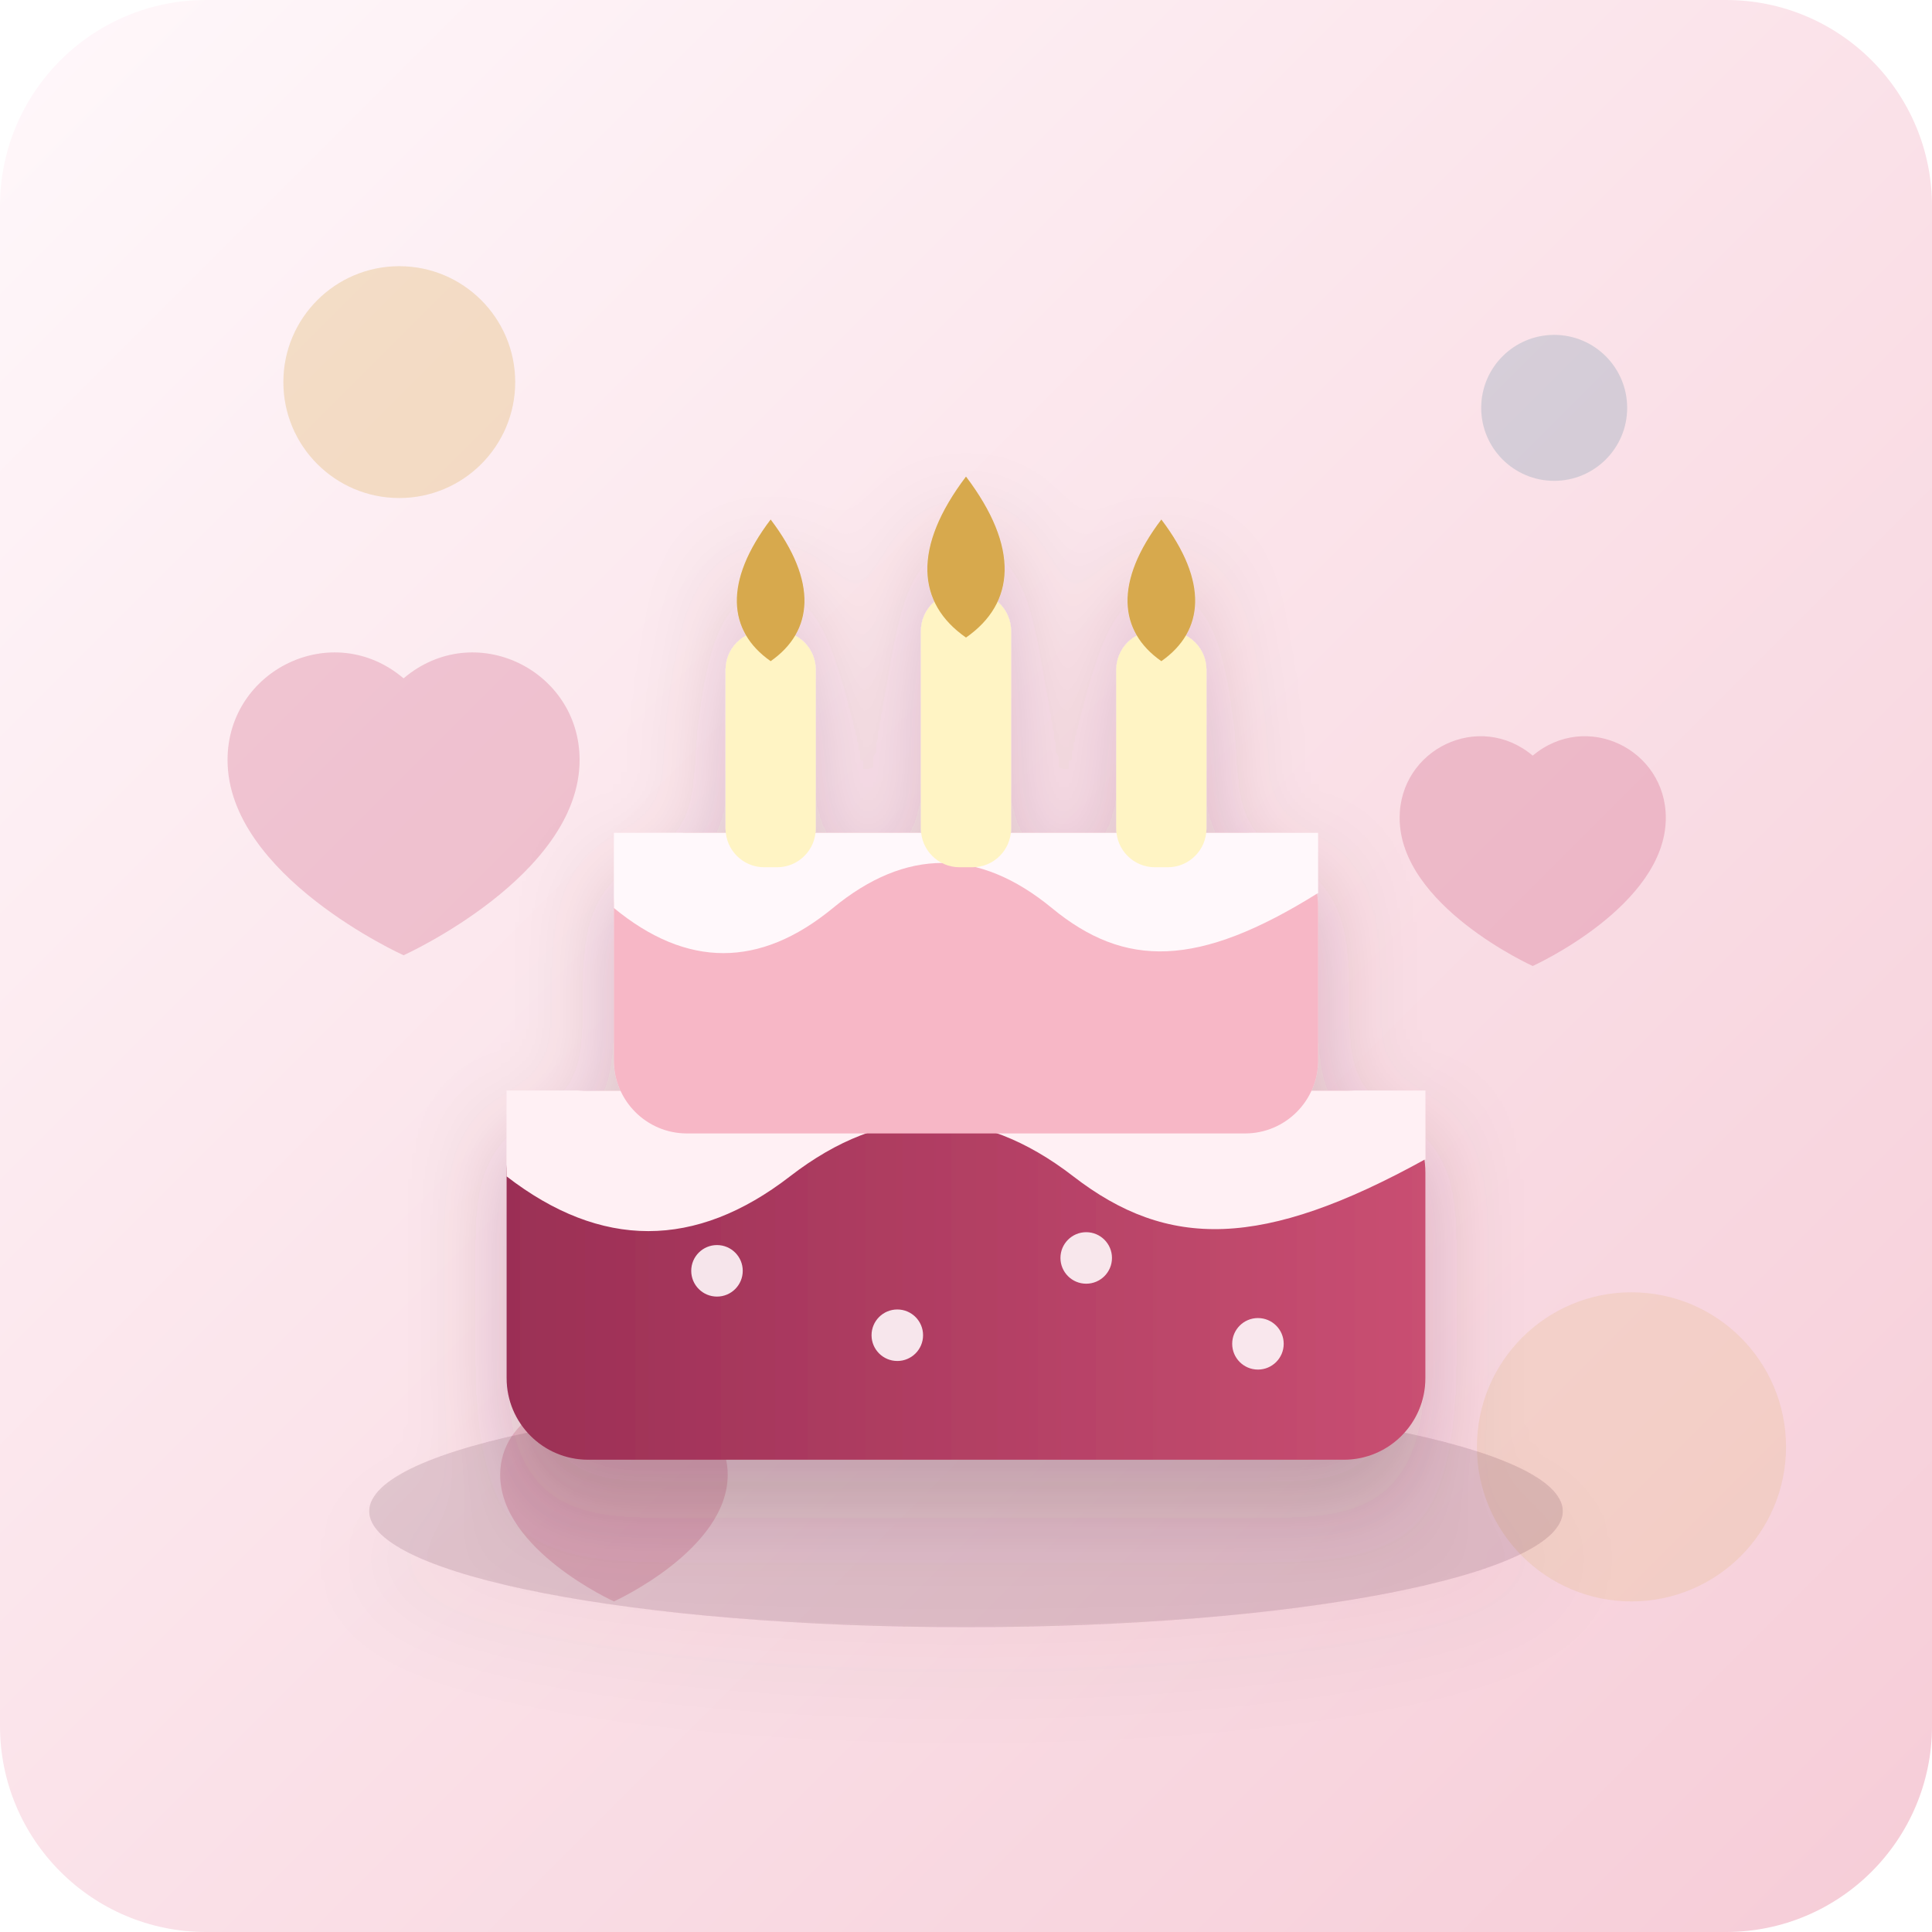
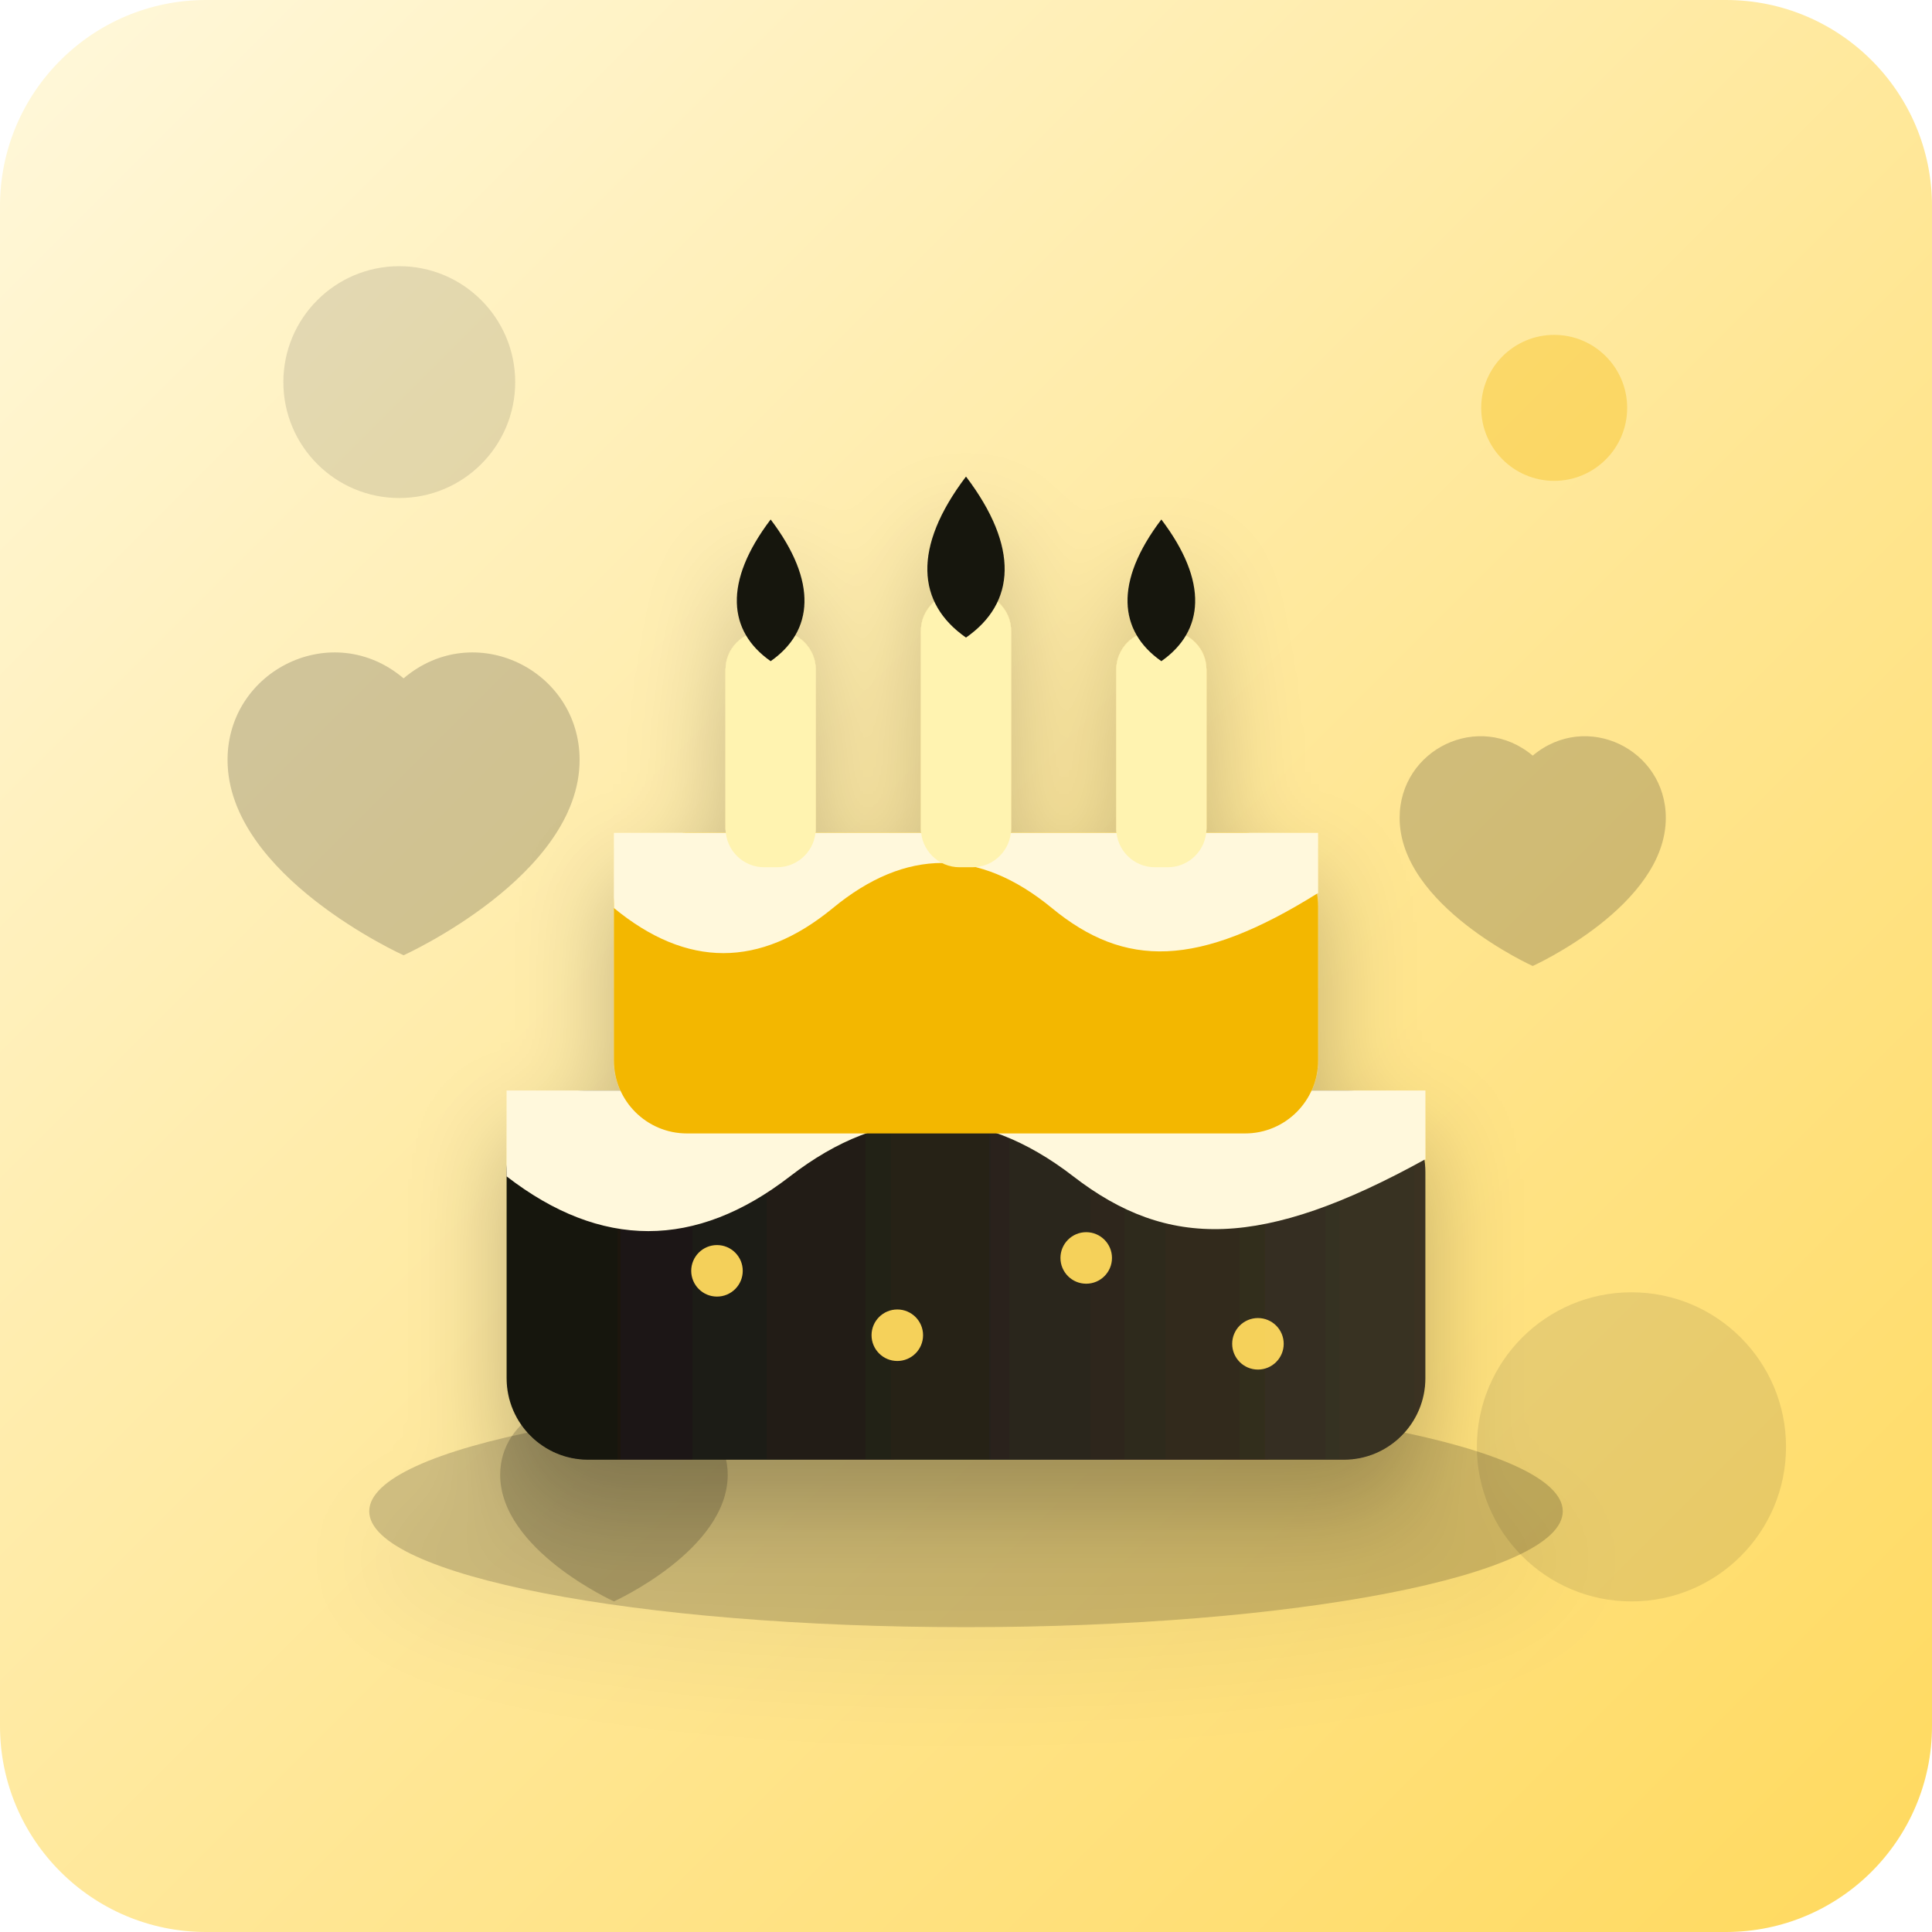
<svg xmlns="http://www.w3.org/2000/svg" viewBox="0 0 900 900" role="img" aria-label="Pastel de cumpleaños con corazones">
  <defs>
    <linearGradient id="bg" x1="0" x2="1" y1="0" y2="1">
-       <stop offset="0" stop-color="#fff8fb" />
-       <stop offset="1" stop-color="#f6ccd7" />
+       <stop offset="0" stop-color="#fff8dc" />
+       <stop offset="1" stop-color="#ffd95d" />
    </linearGradient>
    <linearGradient id="cake" x1="0" x2="1">
-       <stop offset="0" stop-color="#9b2f55" />
-       <stop offset="1" stop-color="#c94f72" />
+       <stop offset="0" stop-color="#15130f" />
+       <stop offset="1" stop-color="#3a3323" />
    </linearGradient>
    <filter id="shadow" x="-20%" y="-20%" width="140%" height="140%">
-       <feDropShadow dx="0" dy="22" stdDeviation="22" flood-color="#5c253b" flood-opacity=".22" />
+       <feDropShadow dx="0" dy="22" stdDeviation="22" flood-color="#11100d" flood-opacity=".24" />
    </filter>
  </defs>
  <rect width="900" height="900" rx="96" fill="url(#bg)" />
-   <circle cx="186" cy="178" r="54" fill="#d7a94d" opacity=".28" />
-   <circle cx="724" cy="190" r="34" fill="#2e7188" opacity=".18" />
-   <circle cx="760" cy="674" r="72" fill="#d7a94d" opacity=".16" />
-   <g fill="#c94f72" opacity=".26">
+   <circle cx="186" cy="178" r="54" fill="#15130f" opacity=".12" />
+   <circle cx="724" cy="190" r="34" fill="#f3b700" opacity=".34" />
+   <circle cx="760" cy="674" r="72" fill="#15130f" opacity=".1" />
+   <g fill="#15130f" opacity=".2">
    <path d="M188 316c-33-28-82-4-82 38 0 54 82 91 82 91s82-37 82-91c0-42-49-66-82-38z" />
    <path d="M714 352c-25-21-62-3-62 29 0 41 62 69 62 69s62-28 62-69c0-32-37-50-62-29z" />
    <path d="M286 662c-21-18-53-2-53 25 0 35 53 59 53 59s53-24 53-59c0-27-32-43-53-25z" />
  </g>
  <g filter="url(#shadow)">
-     <ellipse cx="450" cy="704" rx="278" ry="54" fill="#5a2439" opacity=".16" />
+     <ellipse cx="450" cy="704" rx="278" ry="54" fill="#11100d" opacity=".18" />
    <rect x="236" y="508" width="428" height="172" rx="38" fill="url(#cake)" />
-     <path d="M236 548c44 34 88 34 132 0s88-34 132 0 88 34 164-8v-32H236z" fill="#fff0f4" />
-     <rect x="286" y="388" width="328" height="140" rx="34" fill="#f7b7c6" />
-     <path d="M286 423c34 28 68 28 102 0s68-28 102 0 68 28 124-7v-28H286z" fill="#fff8fb" />
-     <rect x="338" y="294" width="42" height="110" rx="18" fill="#fff4c4" />
-     <rect x="429" y="276" width="42" height="128" rx="18" fill="#fff4c4" />
-     <rect x="520" y="294" width="42" height="110" rx="18" fill="#fff4c4" />
-     <path d="M359 242c22 29 20 52 0 66-20-14-22-37 0-66z" fill="#d7a94d" />
-     <path d="M450 222c25 33 23 59 0 75-23-16-25-42 0-75z" fill="#d7a94d" />
-     <path d="M541 242c22 29 20 52 0 66-20-14-22-37 0-66z" fill="#d7a94d" />
-     <g fill="#fff8fb" opacity=".9">
+     <path d="M236 548c44 34 88 34 132 0s88-34 132 0 88 34 164-8v-32H236z" fill="#fff8dc" />
+     <rect x="286" y="388" width="328" height="140" rx="34" fill="#f3b700" />
+     <path d="M286 423c34 28 68 28 102 0s68-28 102 0 68 28 124-7v-28H286z" fill="#fff8dc" />
+     <rect x="338" y="294" width="42" height="110" rx="18" fill="#fff3b0" />
+     <rect x="429" y="276" width="42" height="128" rx="18" fill="#fff3b0" />
+     <rect x="520" y="294" width="42" height="110" rx="18" fill="#fff3b0" />
+     <path d="M359 242c22 29 20 52 0 66-20-14-22-37 0-66z" fill="#15130f" />
+     <path d="M450 222c25 33 23 59 0 75-23-16-25-42 0-75z" fill="#15130f" />
+     <path d="M541 242c22 29 20 52 0 66-20-14-22-37 0-66z" fill="#15130f" />
+     <g fill="#ffd95d" opacity=".95">
      <circle cx="334" cy="592" r="12" />
      <circle cx="418" cy="622" r="12" />
      <circle cx="506" cy="586" r="12" />
      <circle cx="586" cy="626" r="12" />
    </g>
  </g>
</svg>
